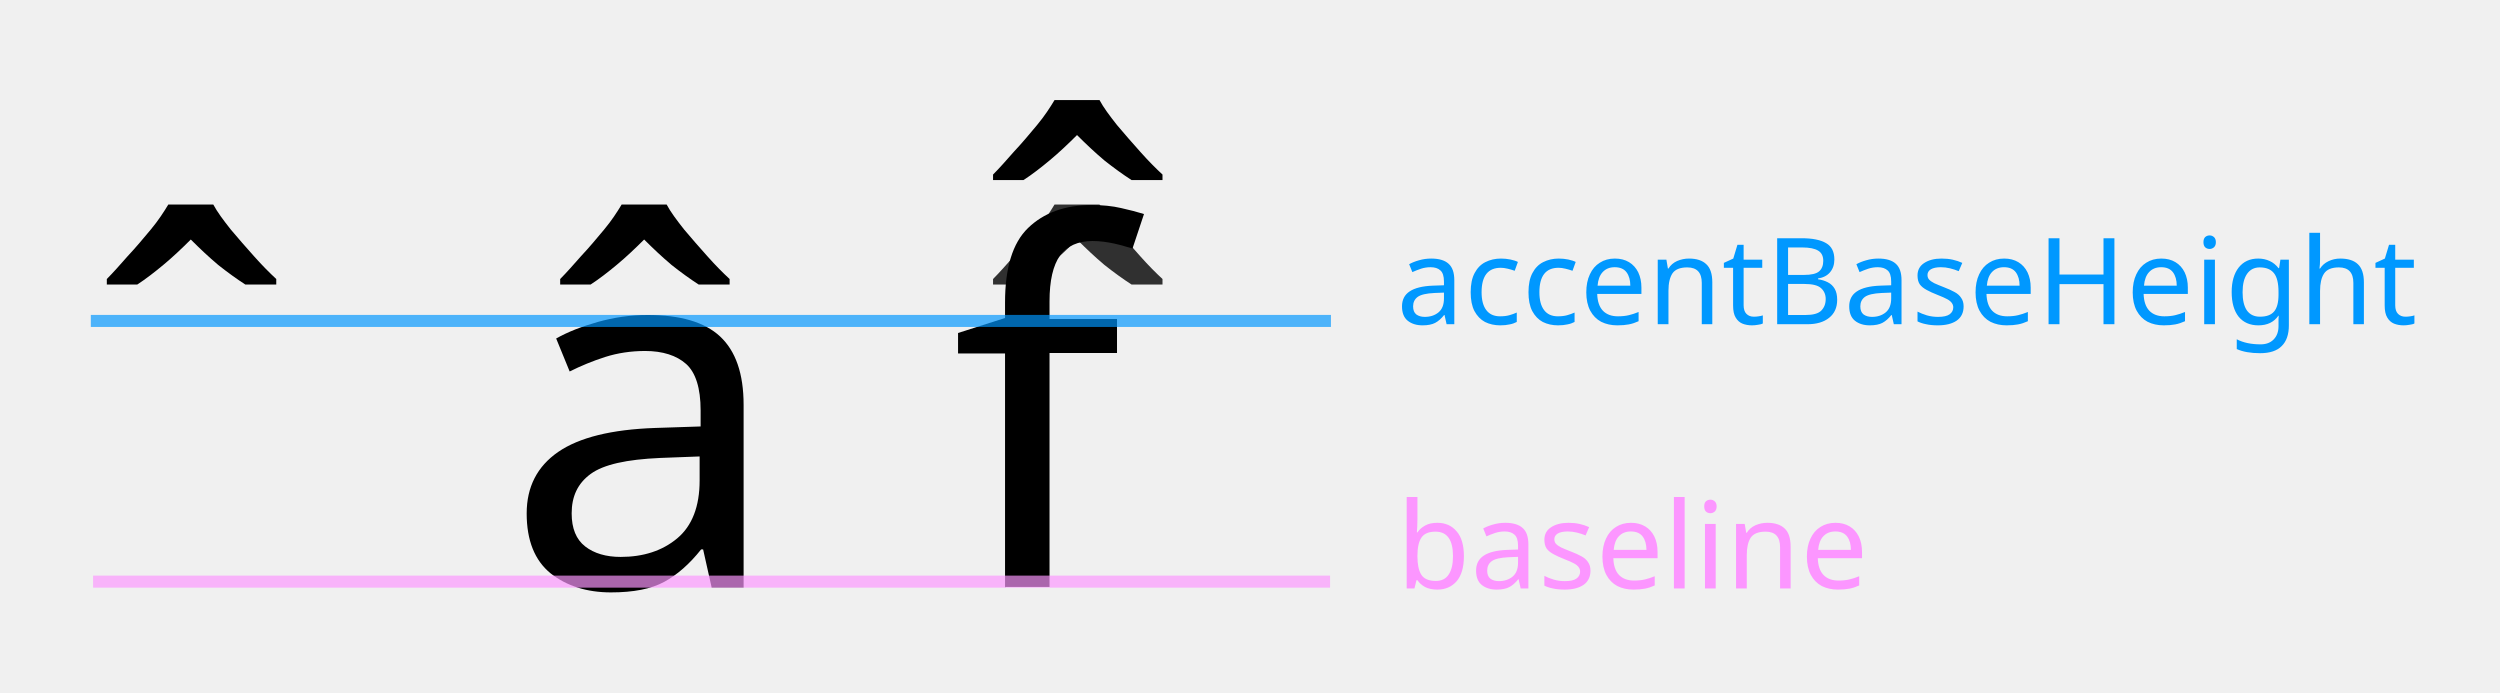
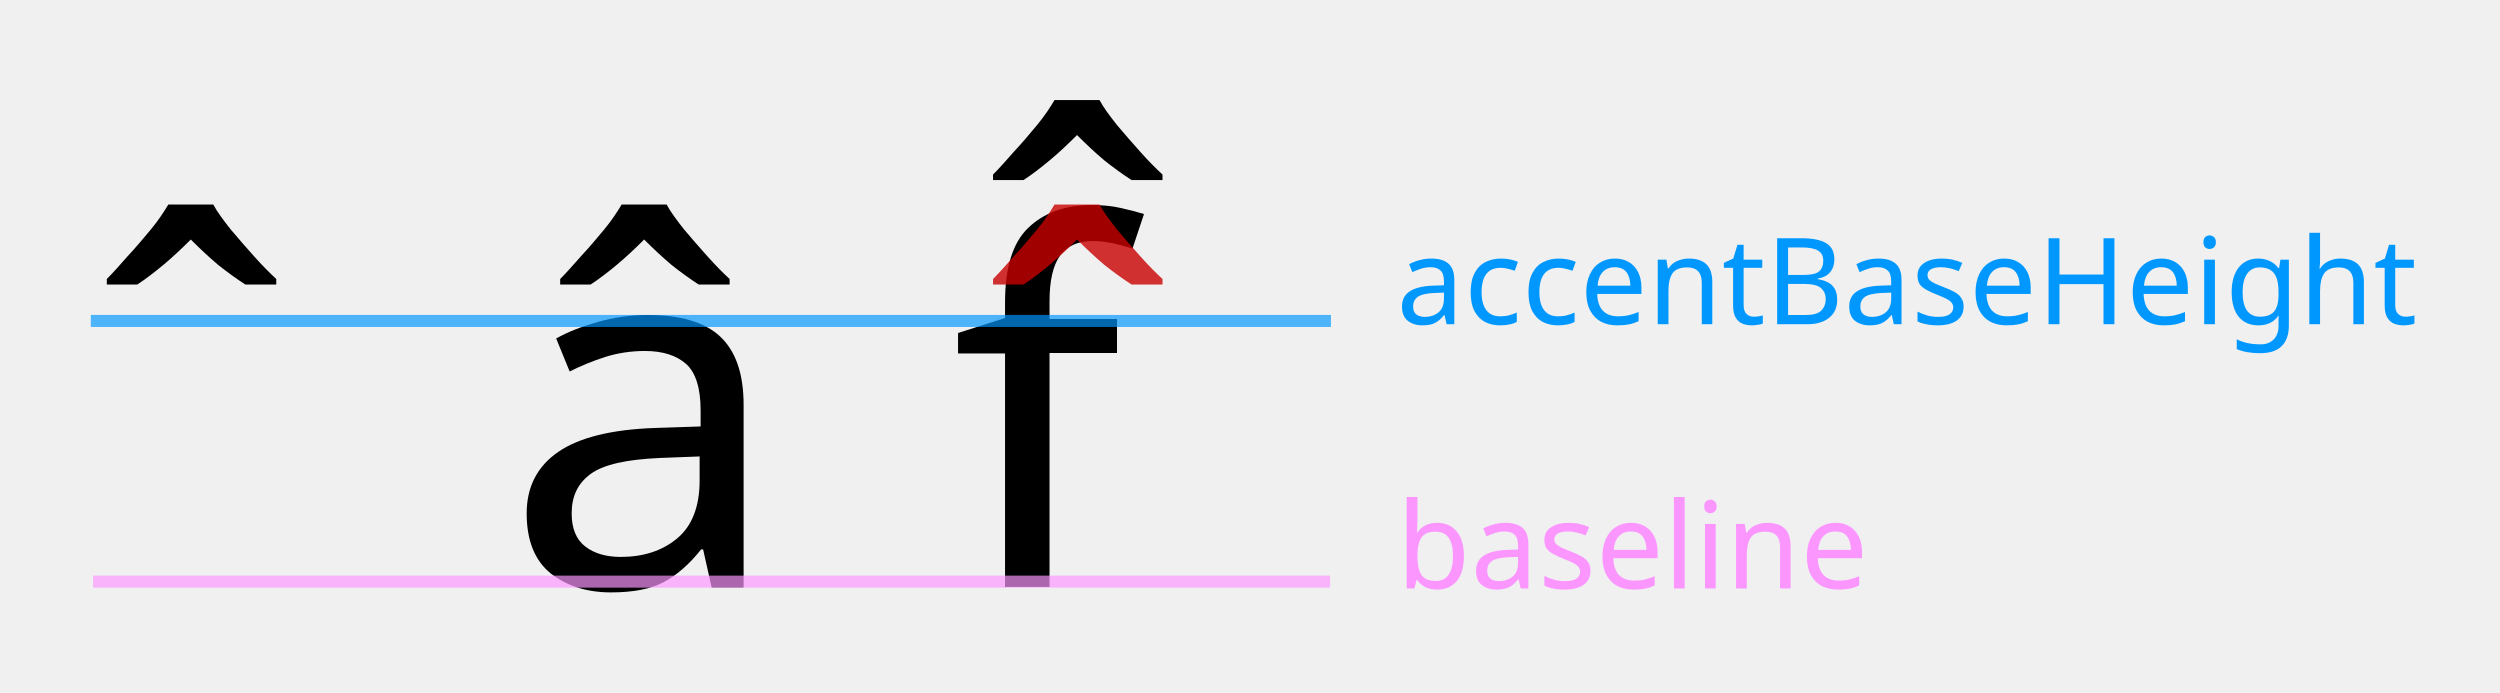
<svg xmlns="http://www.w3.org/2000/svg" xmlns:xlink="http://www.w3.org/1999/xlink" width="207.62pt" height="57.5pt" version="1.1" viewBox="0 0 207.62 57.5">
  <style>
-   path {
-    fill: black;
-   }
  @media (prefers-color-scheme: dark) {
-    path {
+    use:not([fill]) {
       fill: white;
   }
   path[stroke="#000"] {
    stroke: white;
   }
  }
 </style>
  <defs>
    <path id="a" d="m0 0.606v0.011c0.013 0.013 0.027 0.029 0.042 0.046 0.016 0.017 0.031 0.035 0.046 0.053 0.015 0.018 0.026 0.035 0.035 0.05h0.09c0.008-0.015 0.02-0.031 0.035-0.05 0.015-0.018 0.031-0.036 0.047-0.054 0.016-0.018 0.031-0.033 0.044-0.045v-0.011h-0.062c-0.017 0.011-0.035 0.024-0.054 0.039-0.019 0.016-0.037 0.033-0.055 0.051-0.018-0.018-0.036-0.035-0.054-0.05-0.018-0.015-0.036-0.029-0.053-0.04h-0.06z" />
    <path id="c" d="m0.215-0.01c-0.049 0-0.089 0.013-0.121 0.038-0.032 0.026-0.048 0.066-0.048 0.12 0 0.053 0.021 0.094 0.063 0.123 0.042 0.029 0.107 0.045 0.194 0.048l0.091 0.003v0.032c0 0.045-0.01 0.076-0.029 0.093-0.019 0.017-0.047 0.026-0.082 0.026-0.028 0-0.055-0.004-0.08-0.012-0.025-0.008-0.049-0.018-0.071-0.029l-0.027 0.066c0.023 0.013 0.051 0.024 0.083 0.033 0.032 0.009 0.065 0.014 0.1 0.014 0.065 0 0.114-0.014 0.145-0.043 0.031-0.029 0.047-0.074 0.047-0.137v-0.365h-0.064l-0.017 0.076h-0.004c-0.023-0.029-0.048-0.051-0.074-0.065-0.026-0.014-0.061-0.021-0.107-0.021m0.02 0.071c0.045 0 0.083 0.012 0.113 0.037 0.03 0.025 0.045 0.064 0.045 0.116v0.048l-0.079-0.003c-0.067-0.003-0.113-0.013-0.139-0.032-0.026-0.019-0.038-0.045-0.038-0.079 0-0.03 0.009-0.052 0.027-0.066 0.018-0.014 0.042-0.021 0.071-0.021z" />
    <path id="b" d="m0.109 0v0.468h-0.094v0.041l0.094 0.03v0.031c0 0.069 0.015 0.119 0.046 0.149 0.031 0.03 0.073 0.046 0.128 0.046 0.021 0 0.041-0.002 0.058-0.006 0.018-0.004 0.033-0.008 0.046-0.012l-0.023-0.069c-0.011 0.003-0.023 0.007-0.037 0.01-0.014 0.003-0.028 0.005-0.043 0.005-0.029 0-0.051-0.01-0.065-0.029-0.014-0.02-0.021-0.05-0.021-0.092v-0.035h0.135v-0.068h-0.135v-0.468h-0.088z" />
  </defs>
  <use transform="matrix(41.511 0 0 -41.511 8.8708 48.783)" data-text="̂" xlink:href="#a" />
  <use transform="matrix(41.511 0 0 -41.511 46.521 48.783)" data-text="̂" xlink:href="#a" />
  <use transform="matrix(41.511 0 0 -41.511 41.83 48.783)" data-text="𝖺" xlink:href="#c" />
  <use transform="matrix(41.511 0 0 -41.511 82.471 40.108)" data-text="̂" xlink:href="#a" />
  <use transform="matrix(41.511 0 0 -41.511 78.942 48.783)" data-text="𝖿" xlink:href="#b" />
  <path d="m7.542 26.653h102.99" fill="none" stroke="#0096ff" stroke-miterlimit="10" stroke-opacity=".679" />
  <path d="m7.731 48.303h102.73" fill="none" stroke="#fc96ff" stroke-miterlimit="10" stroke-opacity=".679" />
  <text x="115.98" y="48.87" fill="#fc96ff" font-family="'Noto Sans'" font-size="10px" stroke-width=".75" style="line-height:1.25" xml:space="preserve">
    <tspan x="115.98" y="48.87" fill="#fc96ff" font-family="'Noto Sans'" font-size="10px" stroke-width=".75">baseline</tspan>
  </text>
  <text x="115.98" y="26.926" fill="#0098ff" font-family="'Noto Sans'" font-size="10px" stroke-width=".75" style="line-height:1.25" xml:space="preserve">
    <tspan x="115.98" y="26.926" fill="#0098ff" font-family="'Noto Sans'" font-size="10px" stroke-width=".75">accentBaseHeight</tspan>
  </text>
  <use transform="matrix(41.511 0 0 -41.511 82.471 48.783)" fill="#c80000" fill-opacity=".798" data-text="̂" xlink:href="#a" />
</svg>
